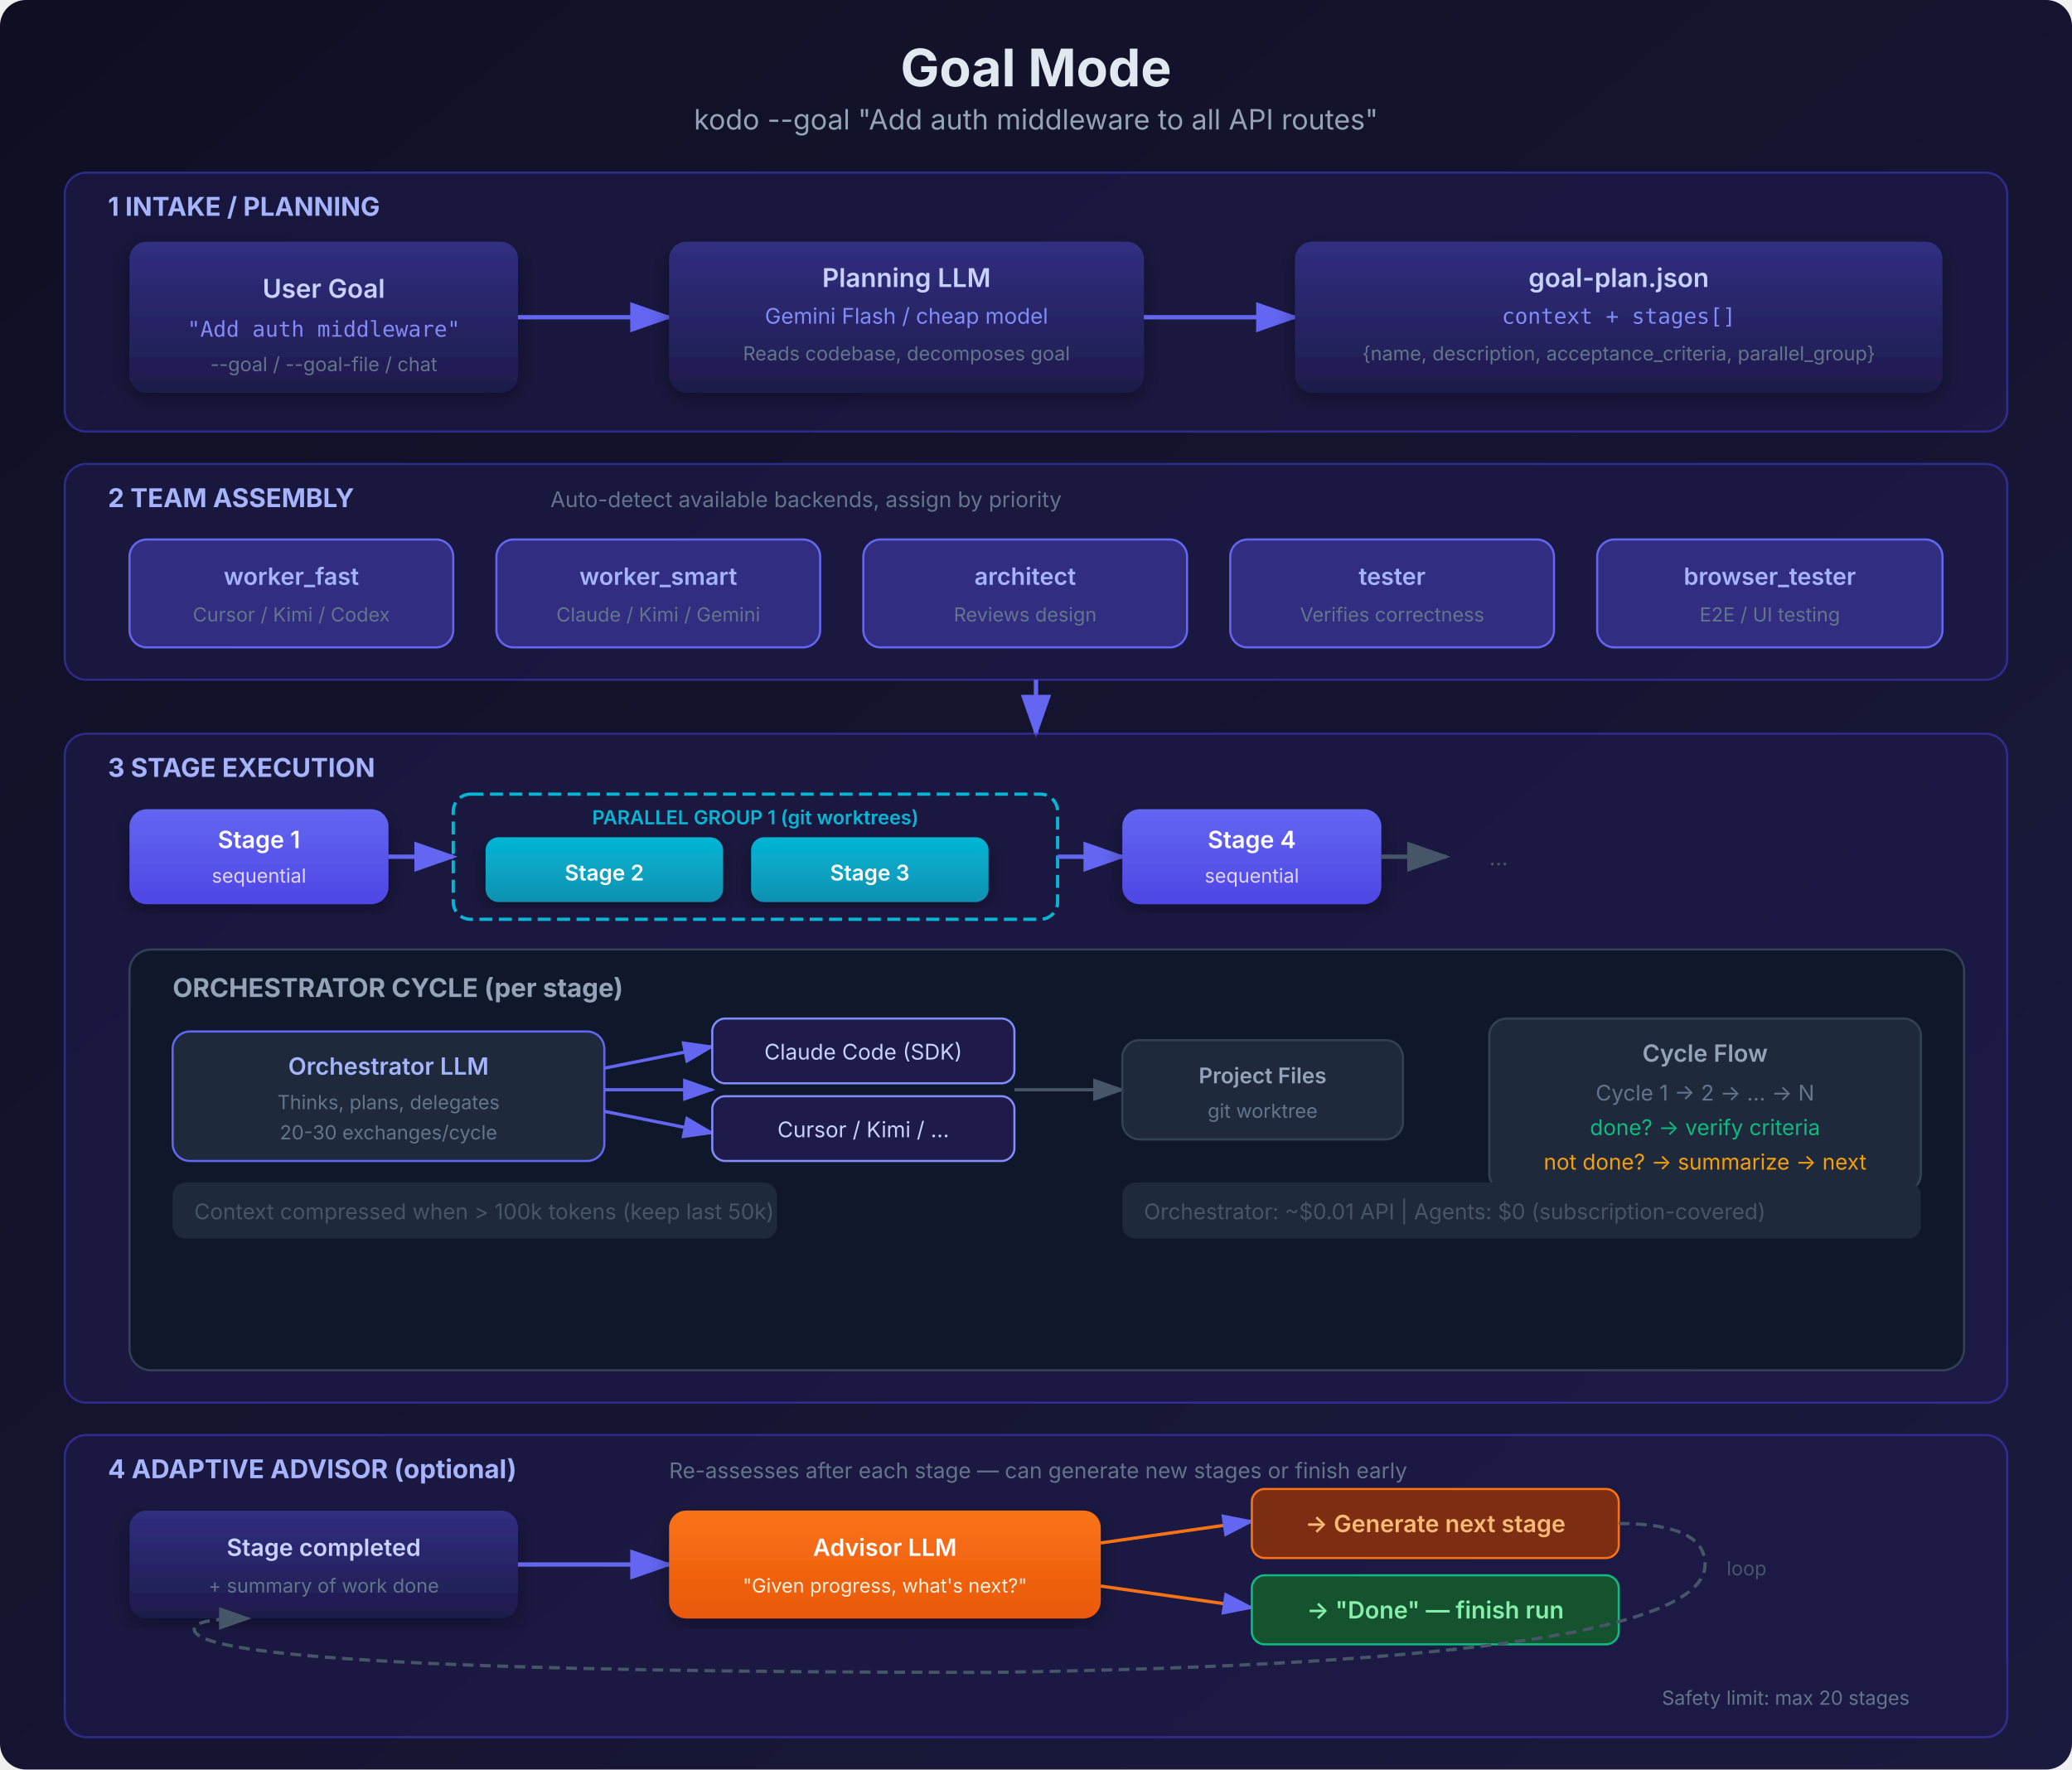
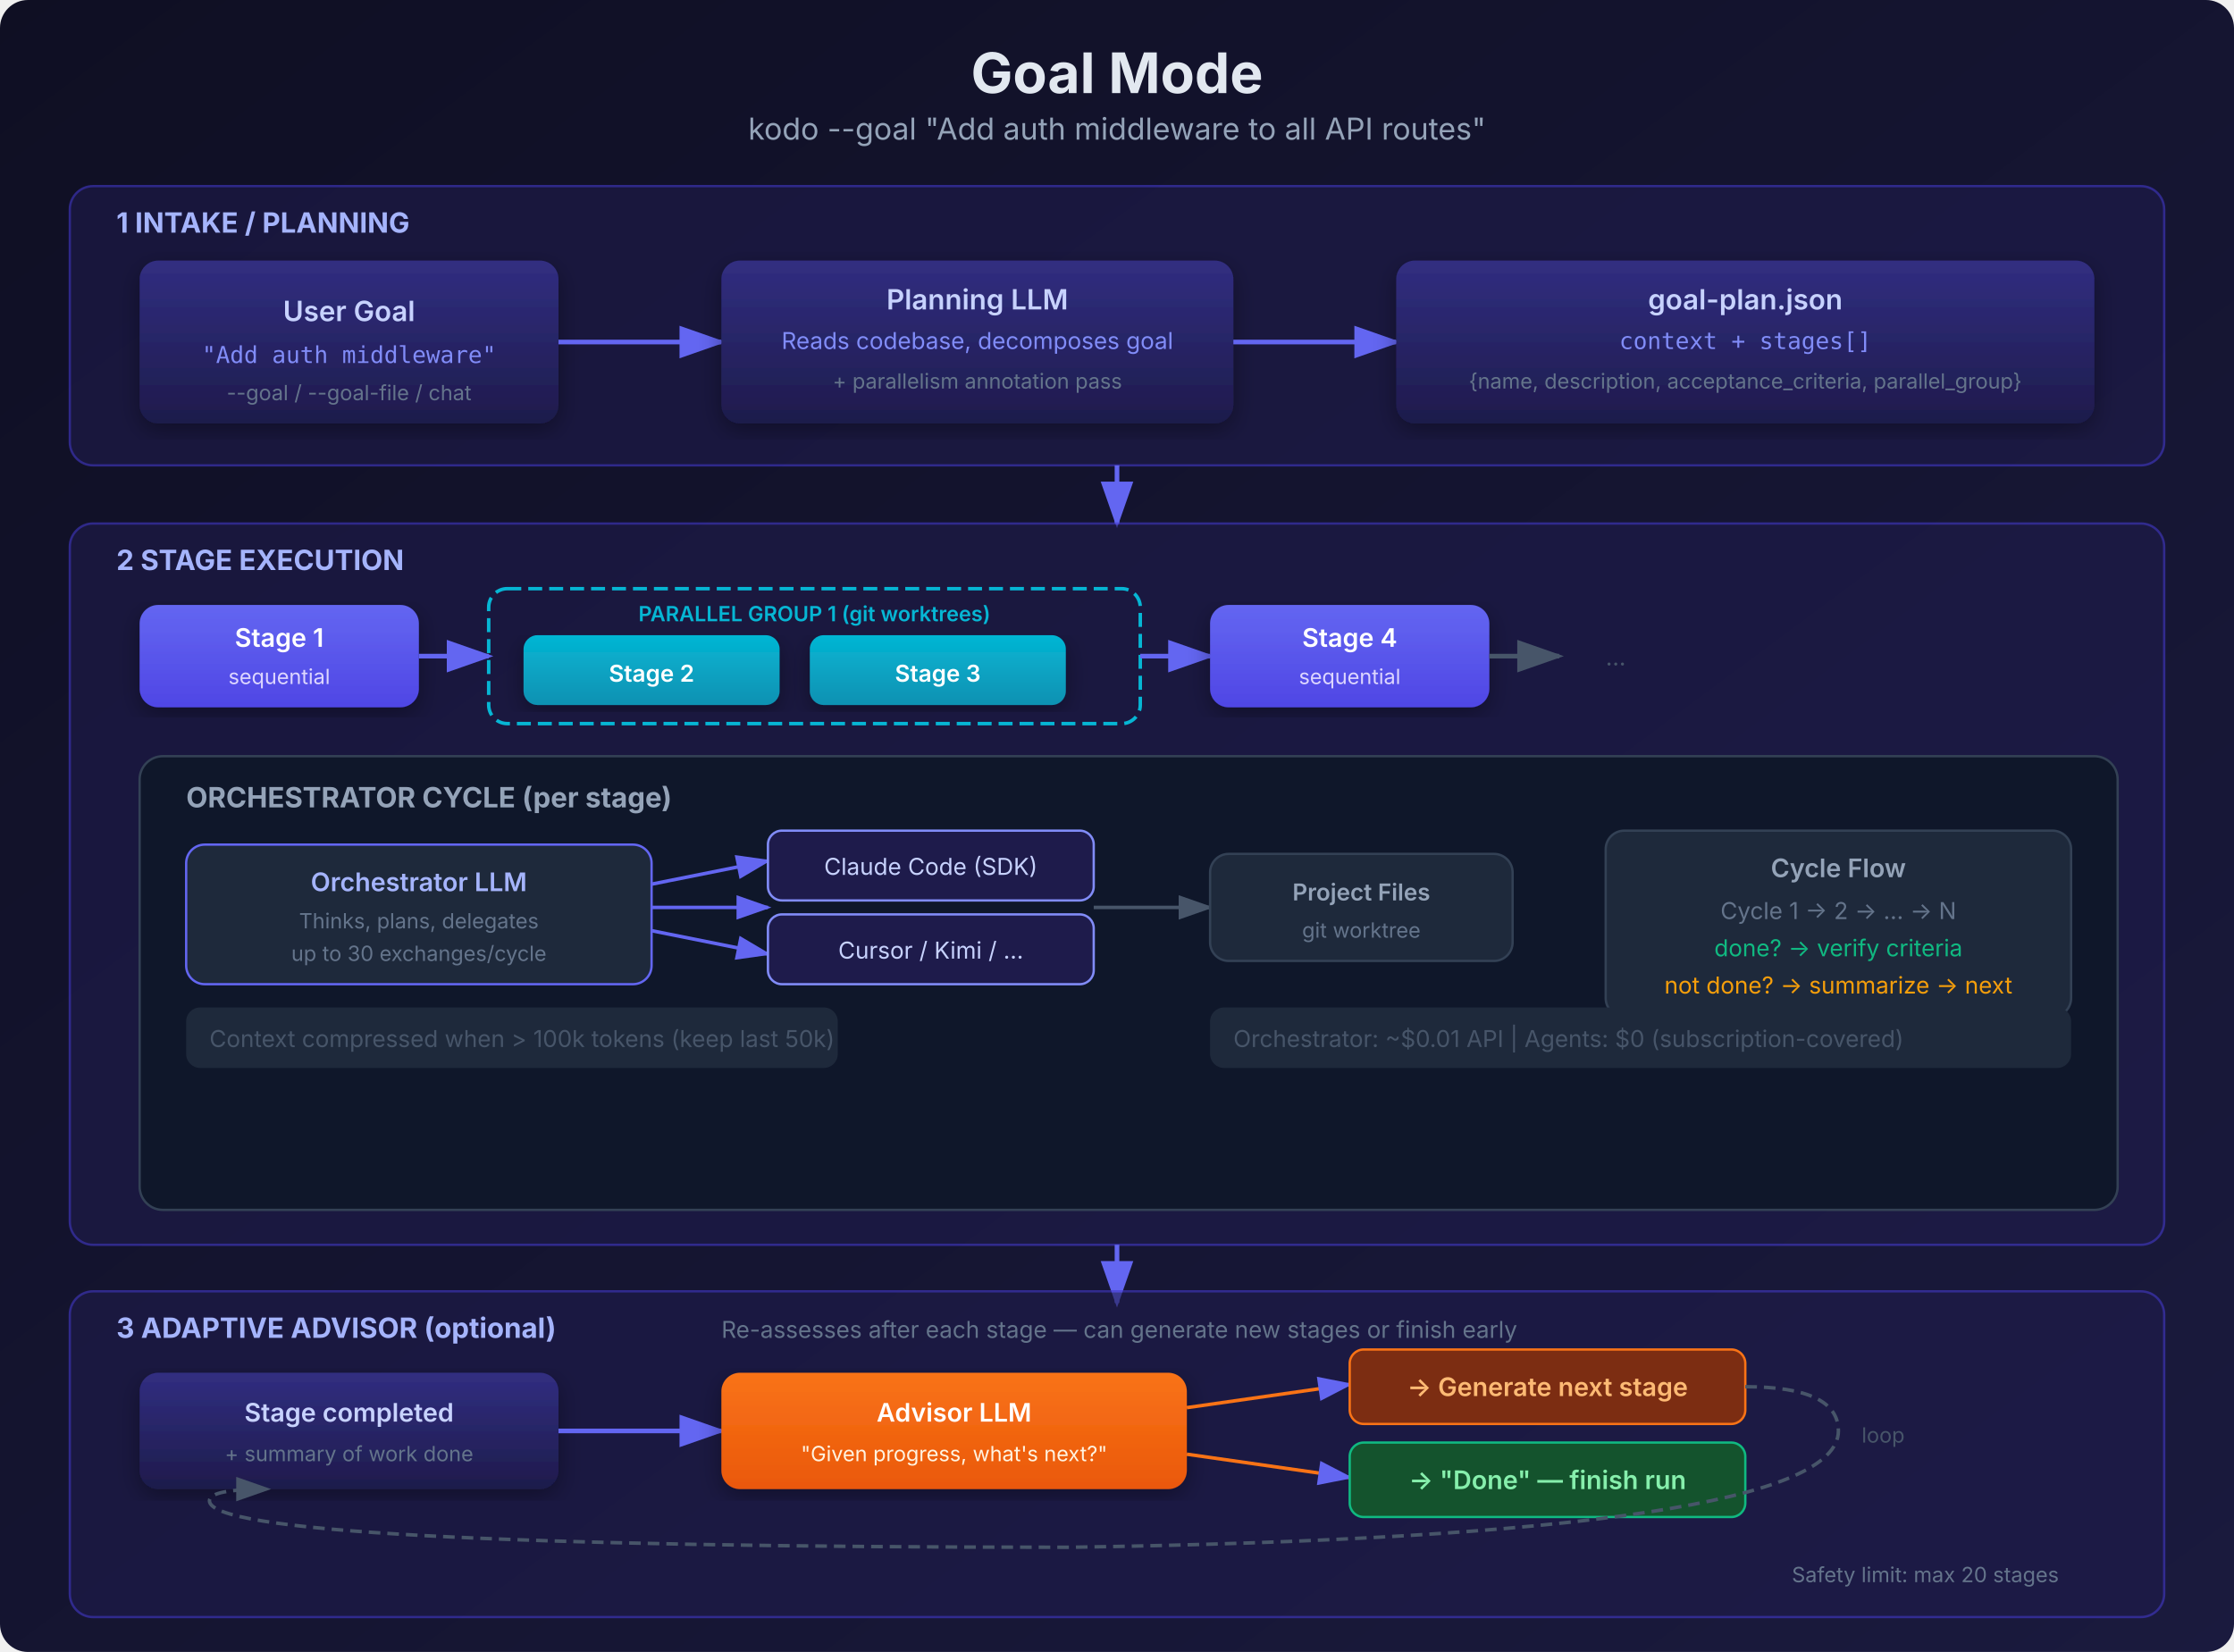
- <svg xmlns="http://www.w3.org/2000/svg" viewBox="0 0 960 820" font-family="Inter, -apple-system, system-ui, sans-serif">
+ <svg xmlns="http://www.w3.org/2000/svg" viewBox="0 0 960 710" font-family="Inter, -apple-system, system-ui, sans-serif">
  <defs>
    <linearGradient id="bg" x1="0%" y1="0%" x2="100%" y2="100%">
      <stop offset="0%" style="stop-color:#0f0f23;stop-opacity:1" />
      <stop offset="100%" style="stop-color:#1a1a3e;stop-opacity:1" />
    </linearGradient>
    <linearGradient id="purple" x1="0%" y1="0%" x2="0%" y2="100%">
      <stop offset="0%" style="stop-color:#6366f1" />
      <stop offset="100%" style="stop-color:#4f46e5" />
    </linearGradient>
    <linearGradient id="darkPurple" x1="0%" y1="0%" x2="0%" y2="100%">
      <stop offset="0%" style="stop-color:#312e81" />
      <stop offset="100%" style="stop-color:#1e1b4b" />
    </linearGradient>
    <linearGradient id="cyan" x1="0%" y1="0%" x2="0%" y2="100%">
      <stop offset="0%" style="stop-color:#06b6d4" />
      <stop offset="100%" style="stop-color:#0891b2" />
    </linearGradient>
    <linearGradient id="orange" x1="0%" y1="0%" x2="0%" y2="100%">
      <stop offset="0%" style="stop-color:#f97316" />
      <stop offset="100%" style="stop-color:#ea580c" />
    </linearGradient>
    <filter id="shadow">
      <feDropShadow dx="0" dy="3" stdDeviation="5" flood-color="#000" flood-opacity="0.35" />
    </filter>
    <marker id="arrow" markerWidth="10" markerHeight="7" refX="9" refY="3.5" orient="auto" fill="#6366f1">
      <polygon points="0 0, 10 3.5, 0 7" />
    </marker>
    <marker id="arrowGray" markerWidth="10" markerHeight="7" refX="9" refY="3.5" orient="auto" fill="#475569">
      <polygon points="0 0, 10 3.5, 0 7" />
    </marker>
    <marker id="arrowCyan" markerWidth="10" markerHeight="7" refX="9" refY="3.5" orient="auto" fill="#06b6d4">
      <polygon points="0 0, 10 3.5, 0 7" />
    </marker>
  </defs>
-   <rect width="960" height="820" fill="url(#bg)" rx="12" />
+   <rect width="960" height="710" fill="url(#bg)" rx="12" />
  <text x="480" y="40" text-anchor="middle" fill="#e2e8f0" font-size="24" font-weight="700">Goal Mode</text>
  <text x="480" y="60" text-anchor="middle" fill="#94a3b8" font-size="13">kodo --goal "Add auth middleware to all API routes"</text>
  <rect x="30" y="80" width="900" height="120" rx="10" fill="#1e1b4b" stroke="#4338ca" stroke-width="1" opacity="0.6" />
  <text x="50" y="100" fill="#a5b4fc" font-size="12" font-weight="700">1  INTAKE / PLANNING</text>
  <rect x="60" y="112" width="180" height="70" rx="8" fill="url(#darkPurple)" filter="url(#shadow)" />
  <text x="150" y="138" text-anchor="middle" fill="#c7d2fe" font-size="12" font-weight="600">User Goal</text>
  <text x="150" y="156" text-anchor="middle" fill="#818cf8" font-size="10" font-family="monospace">"Add auth middleware"</text>
  <text x="150" y="172" text-anchor="middle" fill="#64748b" font-size="9">--goal / --goal-file / chat</text>
  <line x1="240" y1="147" x2="310" y2="147" stroke="#6366f1" stroke-width="2" marker-end="url(#arrow)" />
  <rect x="310" y="112" width="220" height="70" rx="8" fill="url(#darkPurple)" filter="url(#shadow)" />
  <text x="420" y="133" text-anchor="middle" fill="#c7d2fe" font-size="12" font-weight="600">Planning LLM</text>
-   <text x="420" y="150" text-anchor="middle" fill="#818cf8" font-size="10">Gemini Flash / cheap model</text>
-   <text x="420" y="167" text-anchor="middle" fill="#64748b" font-size="9">Reads codebase, decomposes goal</text>
+   <text x="420" y="150" text-anchor="middle" fill="#818cf8" font-size="10">Reads codebase, decomposes goal</text>
+   <text x="420" y="167" text-anchor="middle" fill="#64748b" font-size="9">+ parallelism annotation pass</text>
  <line x1="530" y1="147" x2="600" y2="147" stroke="#6366f1" stroke-width="2" marker-end="url(#arrow)" />
  <rect x="600" y="112" width="300" height="70" rx="8" fill="url(#darkPurple)" filter="url(#shadow)" />
  <text x="750" y="133" text-anchor="middle" fill="#c7d2fe" font-size="12" font-weight="600">goal-plan.json</text>
  <text x="750" y="150" text-anchor="middle" fill="#818cf8" font-size="10" font-family="monospace">context + stages[]</text>
  <text x="750" y="167" text-anchor="middle" fill="#64748b" font-size="9">{name, description, acceptance_criteria, parallel_group}</text>
-   <rect x="30" y="215" width="900" height="100" rx="10" fill="#1e1b4b" stroke="#4338ca" stroke-width="1" opacity="0.6" />
-   <text x="50" y="235" fill="#a5b4fc" font-size="12" font-weight="700">2  TEAM ASSEMBLY</text>
-   <text x="255" y="235" fill="#64748b" font-size="10">Auto-detect available backends, assign by priority</text>
-   <rect x="60" y="250" width="150" height="50" rx="8" fill="#312e81" stroke="#6366f1" stroke-width="1" />
-   <text x="135" y="271" text-anchor="middle" fill="#a5b4fc" font-size="11" font-weight="600">worker_fast</text>
-   <text x="135" y="288" text-anchor="middle" fill="#64748b" font-size="9">Cursor / Kimi / Codex</text>
-   <rect x="230" y="250" width="150" height="50" rx="8" fill="#312e81" stroke="#6366f1" stroke-width="1" />
-   <text x="305" y="271" text-anchor="middle" fill="#a5b4fc" font-size="11" font-weight="600">worker_smart</text>
-   <text x="305" y="288" text-anchor="middle" fill="#64748b" font-size="9">Claude / Kimi / Gemini</text>
-   <rect x="400" y="250" width="150" height="50" rx="8" fill="#312e81" stroke="#6366f1" stroke-width="1" />
-   <text x="475" y="271" text-anchor="middle" fill="#a5b4fc" font-size="11" font-weight="600">architect</text>
-   <text x="475" y="288" text-anchor="middle" fill="#64748b" font-size="9">Reviews design</text>
-   <rect x="570" y="250" width="150" height="50" rx="8" fill="#312e81" stroke="#6366f1" stroke-width="1" />
-   <text x="645" y="271" text-anchor="middle" fill="#a5b4fc" font-size="11" font-weight="600">tester</text>
-   <text x="645" y="288" text-anchor="middle" fill="#64748b" font-size="9">Verifies correctness</text>
-   <rect x="740" y="250" width="160" height="50" rx="8" fill="#312e81" stroke="#6366f1" stroke-width="1" />
-   <text x="820" y="271" text-anchor="middle" fill="#a5b4fc" font-size="11" font-weight="600">browser_tester</text>
-   <text x="820" y="288" text-anchor="middle" fill="#64748b" font-size="9">E2E / UI testing</text>
-   <line x1="480" y1="315" x2="480" y2="340" stroke="#6366f1" stroke-width="2" marker-end="url(#arrow)" />
-   <rect x="30" y="340" width="900" height="310" rx="10" fill="#1e1b4b" stroke="#4338ca" stroke-width="1" opacity="0.6" />
-   <text x="50" y="360" fill="#a5b4fc" font-size="12" font-weight="700">3  STAGE EXECUTION</text>
-   <rect x="60" y="375" width="120" height="44" rx="8" fill="url(#purple)" filter="url(#shadow)" />
-   <text x="120" y="393" text-anchor="middle" fill="#fff" font-size="11" font-weight="600">Stage 1</text>
-   <text x="120" y="409" text-anchor="middle" fill="#ddd6fe" font-size="9">sequential</text>
-   <line x1="180" y1="397" x2="210" y2="397" stroke="#6366f1" stroke-width="2" marker-end="url(#arrow)" />
-   <rect x="210" y="368" width="280" height="58" rx="8" fill="none" stroke="#06b6d4" stroke-width="1.5" stroke-dasharray="6,3" />
-   <text x="350" y="382" text-anchor="middle" fill="#06b6d4" font-size="9" font-weight="600">PARALLEL GROUP 1 (git worktrees)</text>
-   <rect x="225" y="388" width="110" height="30" rx="6" fill="url(#cyan)" filter="url(#shadow)" />
-   <text x="280" y="408" text-anchor="middle" fill="#fff" font-size="10" font-weight="600">Stage 2</text>
-   <rect x="348" y="388" width="110" height="30" rx="6" fill="url(#cyan)" filter="url(#shadow)" />
-   <text x="403" y="408" text-anchor="middle" fill="#fff" font-size="10" font-weight="600">Stage 3</text>
-   <line x1="490" y1="397" x2="520" y2="397" stroke="#6366f1" stroke-width="2" marker-end="url(#arrow)" />
-   <rect x="520" y="375" width="120" height="44" rx="8" fill="url(#purple)" filter="url(#shadow)" />
-   <text x="580" y="393" text-anchor="middle" fill="#fff" font-size="11" font-weight="600">Stage 4</text>
-   <text x="580" y="409" text-anchor="middle" fill="#ddd6fe" font-size="9">sequential</text>
-   <line x1="640" y1="397" x2="670" y2="397" stroke="#475569" stroke-width="2" marker-end="url(#arrowGray)" />
-   <text x="690" y="401" fill="#475569" font-size="10">...</text>
-   <rect x="60" y="440" width="850" height="195" rx="10" fill="#0f172a" stroke="#334155" stroke-width="1" />
-   <text x="80" y="462" fill="#94a3b8" font-size="12" font-weight="700">ORCHESTRATOR CYCLE (per stage)</text>
-   <rect x="80" y="478" width="200" height="60" rx="8" fill="#1e293b" stroke="#6366f1" stroke-width="1" />
-   <text x="180" y="498" text-anchor="middle" fill="#a5b4fc" font-size="11" font-weight="600">Orchestrator LLM</text>
-   <text x="180" y="514" text-anchor="middle" fill="#64748b" font-size="9">Thinks, plans, delegates</text>
-   <text x="180" y="528" text-anchor="middle" fill="#64748b" font-size="9">20-30 exchanges/cycle</text>
-   <line x1="280" y1="495" x2="330" y2="485" stroke="#6366f1" stroke-width="1.5" marker-end="url(#arrow)" />
-   <line x1="280" y1="505" x2="330" y2="505" stroke="#6366f1" stroke-width="1.5" marker-end="url(#arrow)" />
-   <line x1="280" y1="515" x2="330" y2="525" stroke="#6366f1" stroke-width="1.5" marker-end="url(#arrow)" />
-   <rect x="330" y="472" width="140" height="30" rx="6" fill="#1e1b4b" stroke="#818cf8" stroke-width="1" />
-   <text x="400" y="491" text-anchor="middle" fill="#c7d2fe" font-size="10">Claude Code (SDK)</text>
-   <rect x="330" y="508" width="140" height="30" rx="6" fill="#1e1b4b" stroke="#818cf8" stroke-width="1" />
-   <text x="400" y="527" text-anchor="middle" fill="#c7d2fe" font-size="10">Cursor / Kimi / ...</text>
-   <line x1="470" y1="505" x2="520" y2="505" stroke="#475569" stroke-width="1.5" marker-end="url(#arrowGray)" />
-   <rect x="520" y="482" width="130" height="46" rx="8" fill="#1e293b" stroke="#334155" stroke-width="1" />
-   <text x="585" y="502" text-anchor="middle" fill="#94a3b8" font-size="10" font-weight="600">Project Files</text>
-   <text x="585" y="518" text-anchor="middle" fill="#64748b" font-size="9">git worktree</text>
-   <rect x="690" y="472" width="200" height="80" rx="8" fill="#1e293b" stroke="#334155" stroke-width="1" />
-   <text x="790" y="492" text-anchor="middle" fill="#94a3b8" font-size="11" font-weight="600">Cycle Flow</text>
-   <text x="790" y="510" text-anchor="middle" fill="#64748b" font-size="10">Cycle 1 → 2 → ... → N</text>
-   <text x="790" y="526" text-anchor="middle" fill="#10b981" font-size="10">done? → verify criteria</text>
-   <text x="790" y="542" text-anchor="middle" fill="#f59e0b" font-size="10">not done? → summarize → next</text>
-   <rect x="80" y="548" width="280" height="26" rx="6" fill="#1e293b" />
-   <text x="90" y="565" fill="#475569" font-size="10">Context compressed when &gt; 100k tokens (keep last 50k)</text>
-   <rect x="520" y="548" width="370" height="26" rx="6" fill="#1e293b" />
-   <text x="530" y="565" fill="#475569" font-size="10">Orchestrator: ~$0.01 API  |  Agents: $0 (subscription-covered)</text>
-   <rect x="30" y="665" width="900" height="140" rx="10" fill="#1e1b4b" stroke="#4338ca" stroke-width="1" opacity="0.6" />
-   <text x="50" y="685" fill="#a5b4fc" font-size="12" font-weight="700">4  ADAPTIVE ADVISOR (optional)</text>
-   <text x="310" y="685" fill="#64748b" font-size="10">Re-assesses after each stage — can generate new stages or finish early</text>
-   <rect x="60" y="700" width="180" height="50" rx="8" fill="url(#darkPurple)" filter="url(#shadow)" />
-   <text x="150" y="721" text-anchor="middle" fill="#c7d2fe" font-size="11" font-weight="600">Stage completed</text>
-   <text x="150" y="738" text-anchor="middle" fill="#64748b" font-size="9">+ summary of work done</text>
-   <line x1="240" y1="725" x2="310" y2="725" stroke="#6366f1" stroke-width="2" marker-end="url(#arrow)" />
-   <rect x="310" y="700" width="200" height="50" rx="8" fill="url(#orange)" filter="url(#shadow)" />
-   <text x="410" y="721" text-anchor="middle" fill="#fff" font-size="11" font-weight="600">Advisor LLM</text>
-   <text x="410" y="738" text-anchor="middle" fill="#fff3e0" font-size="9">"Given progress, what's next?"</text>
-   <line x1="510" y1="715" x2="580" y2="705" stroke="#f97316" stroke-width="1.5" marker-end="url(#arrow)" />
-   <line x1="510" y1="735" x2="580" y2="745" stroke="#f97316" stroke-width="1.5" marker-end="url(#arrow)" />
-   <rect x="580" y="690" width="170" height="32" rx="6" fill="#7c2d12" stroke="#f97316" stroke-width="1" />
-   <text x="665" y="710" text-anchor="middle" fill="#fdba74" font-size="11" font-weight="600">→ Generate next stage</text>
-   <rect x="580" y="730" width="170" height="32" rx="6" fill="#14532d" stroke="#10b981" stroke-width="1" />
-   <text x="665" y="750" text-anchor="middle" fill="#86efac" font-size="11" font-weight="600">→ "Done" — finish run</text>
-   <path d="M 750 706 Q 790 706 790 725 Q 790 770 460 775 Q 90 775 90 755 Q 90 750 115 750" stroke="#475569" stroke-width="1.5" fill="none" stroke-dasharray="5,3" marker-end="url(#arrowGray)" />
-   <text x="800" y="730" fill="#475569" font-size="9">loop</text>
-   <text x="770" y="790" fill="#64748b" font-size="9">Safety limit: max 20 stages</text>
+   <line x1="480" y1="200" x2="480" y2="225" stroke="#6366f1" stroke-width="2" marker-end="url(#arrow)" />
+   <rect x="30" y="225" width="900" height="310" rx="10" fill="#1e1b4b" stroke="#4338ca" stroke-width="1" opacity="0.6" />
+   <text x="50" y="245" fill="#a5b4fc" font-size="12" font-weight="700">2  STAGE EXECUTION</text>
+   <rect x="60" y="260" width="120" height="44" rx="8" fill="url(#purple)" filter="url(#shadow)" />
+   <text x="120" y="278" text-anchor="middle" fill="#fff" font-size="11" font-weight="600">Stage 1</text>
+   <text x="120" y="294" text-anchor="middle" fill="#ddd6fe" font-size="9">sequential</text>
+   <line x1="180" y1="282" x2="210" y2="282" stroke="#6366f1" stroke-width="2" marker-end="url(#arrow)" />
+   <rect x="210" y="253" width="280" height="58" rx="8" fill="none" stroke="#06b6d4" stroke-width="1.5" stroke-dasharray="6,3" />
+   <text x="350" y="267" text-anchor="middle" fill="#06b6d4" font-size="9" font-weight="600">PARALLEL GROUP 1 (git worktrees)</text>
+   <rect x="225" y="273" width="110" height="30" rx="6" fill="url(#cyan)" filter="url(#shadow)" />
+   <text x="280" y="293" text-anchor="middle" fill="#fff" font-size="10" font-weight="600">Stage 2</text>
+   <rect x="348" y="273" width="110" height="30" rx="6" fill="url(#cyan)" filter="url(#shadow)" />
+   <text x="403" y="293" text-anchor="middle" fill="#fff" font-size="10" font-weight="600">Stage 3</text>
+   <line x1="490" y1="282" x2="520" y2="282" stroke="#6366f1" stroke-width="2" marker-end="url(#arrow)" />
+   <rect x="520" y="260" width="120" height="44" rx="8" fill="url(#purple)" filter="url(#shadow)" />
+   <text x="580" y="278" text-anchor="middle" fill="#fff" font-size="11" font-weight="600">Stage 4</text>
+   <text x="580" y="294" text-anchor="middle" fill="#ddd6fe" font-size="9">sequential</text>
+   <line x1="640" y1="282" x2="670" y2="282" stroke="#475569" stroke-width="2" marker-end="url(#arrowGray)" />
+   <text x="690" y="286" fill="#475569" font-size="10">...</text>
+   <rect x="60" y="325" width="850" height="195" rx="10" fill="#0f172a" stroke="#334155" stroke-width="1" />
+   <text x="80" y="347" fill="#94a3b8" font-size="12" font-weight="700">ORCHESTRATOR CYCLE (per stage)</text>
+   <rect x="80" y="363" width="200" height="60" rx="8" fill="#1e293b" stroke="#6366f1" stroke-width="1" />
+   <text x="180" y="383" text-anchor="middle" fill="#a5b4fc" font-size="11" font-weight="600">Orchestrator LLM</text>
+   <text x="180" y="399" text-anchor="middle" fill="#64748b" font-size="9">Thinks, plans, delegates</text>
+   <text x="180" y="413" text-anchor="middle" fill="#64748b" font-size="9">up to 30 exchanges/cycle</text>
+   <line x1="280" y1="380" x2="330" y2="370" stroke="#6366f1" stroke-width="1.5" marker-end="url(#arrow)" />
+   <line x1="280" y1="390" x2="330" y2="390" stroke="#6366f1" stroke-width="1.5" marker-end="url(#arrow)" />
+   <line x1="280" y1="400" x2="330" y2="410" stroke="#6366f1" stroke-width="1.5" marker-end="url(#arrow)" />
+   <rect x="330" y="357" width="140" height="30" rx="6" fill="#1e1b4b" stroke="#818cf8" stroke-width="1" />
+   <text x="400" y="376" text-anchor="middle" fill="#c7d2fe" font-size="10">Claude Code (SDK)</text>
+   <rect x="330" y="393" width="140" height="30" rx="6" fill="#1e1b4b" stroke="#818cf8" stroke-width="1" />
+   <text x="400" y="412" text-anchor="middle" fill="#c7d2fe" font-size="10">Cursor / Kimi / ...</text>
+   <line x1="470" y1="390" x2="520" y2="390" stroke="#475569" stroke-width="1.5" marker-end="url(#arrowGray)" />
+   <rect x="520" y="367" width="130" height="46" rx="8" fill="#1e293b" stroke="#334155" stroke-width="1" />
+   <text x="585" y="387" text-anchor="middle" fill="#94a3b8" font-size="10" font-weight="600">Project Files</text>
+   <text x="585" y="403" text-anchor="middle" fill="#64748b" font-size="9">git worktree</text>
+   <rect x="690" y="357" width="200" height="80" rx="8" fill="#1e293b" stroke="#334155" stroke-width="1" />
+   <text x="790" y="377" text-anchor="middle" fill="#94a3b8" font-size="11" font-weight="600">Cycle Flow</text>
+   <text x="790" y="395" text-anchor="middle" fill="#64748b" font-size="10">Cycle 1 → 2 → ... → N</text>
+   <text x="790" y="411" text-anchor="middle" fill="#10b981" font-size="10">done? → verify criteria</text>
+   <text x="790" y="427" text-anchor="middle" fill="#f59e0b" font-size="10">not done? → summarize → next</text>
+   <rect x="80" y="433" width="280" height="26" rx="6" fill="#1e293b" />
+   <text x="90" y="450" fill="#475569" font-size="10">Context compressed when &gt; 100k tokens (keep last 50k)</text>
+   <rect x="520" y="433" width="370" height="26" rx="6" fill="#1e293b" />
+   <text x="530" y="450" fill="#475569" font-size="10">Orchestrator: ~$0.01 API  |  Agents: $0 (subscription-covered)</text>
+   <line x1="480" y1="535" x2="480" y2="560" stroke="#6366f1" stroke-width="2" marker-end="url(#arrow)" />
+   <rect x="30" y="555" width="900" height="140" rx="10" fill="#1e1b4b" stroke="#4338ca" stroke-width="1" opacity="0.6" />
+   <text x="50" y="575" fill="#a5b4fc" font-size="12" font-weight="700">3  ADAPTIVE ADVISOR (optional)</text>
+   <text x="310" y="575" fill="#64748b" font-size="10">Re-assesses after each stage — can generate new stages or finish early</text>
+   <rect x="60" y="590" width="180" height="50" rx="8" fill="url(#darkPurple)" filter="url(#shadow)" />
+   <text x="150" y="611" text-anchor="middle" fill="#c7d2fe" font-size="11" font-weight="600">Stage completed</text>
+   <text x="150" y="628" text-anchor="middle" fill="#64748b" font-size="9">+ summary of work done</text>
+   <line x1="240" y1="615" x2="310" y2="615" stroke="#6366f1" stroke-width="2" marker-end="url(#arrow)" />
+   <rect x="310" y="590" width="200" height="50" rx="8" fill="url(#orange)" filter="url(#shadow)" />
+   <text x="410" y="611" text-anchor="middle" fill="#fff" font-size="11" font-weight="600">Advisor LLM</text>
+   <text x="410" y="628" text-anchor="middle" fill="#fff3e0" font-size="9">"Given progress, what's next?"</text>
+   <line x1="510" y1="605" x2="580" y2="595" stroke="#f97316" stroke-width="1.5" marker-end="url(#arrow)" />
+   <line x1="510" y1="625" x2="580" y2="635" stroke="#f97316" stroke-width="1.5" marker-end="url(#arrow)" />
+   <rect x="580" y="580" width="170" height="32" rx="6" fill="#7c2d12" stroke="#f97316" stroke-width="1" />
+   <text x="665" y="600" text-anchor="middle" fill="#fdba74" font-size="11" font-weight="600">→ Generate next stage</text>
+   <rect x="580" y="620" width="170" height="32" rx="6" fill="#14532d" stroke="#10b981" stroke-width="1" />
+   <text x="665" y="640" text-anchor="middle" fill="#86efac" font-size="11" font-weight="600">→ "Done" — finish run</text>
+   <path d="M 750 596 Q 790 596 790 615 Q 790 660 460 665 Q 90 665 90 645 Q 90 640 115 640" stroke="#475569" stroke-width="1.5" fill="none" stroke-dasharray="5,3" marker-end="url(#arrowGray)" />
+   <text x="800" y="620" fill="#475569" font-size="9">loop</text>
+   <text x="770" y="680" fill="#64748b" font-size="9">Safety limit: max 20 stages</text>
</svg>
